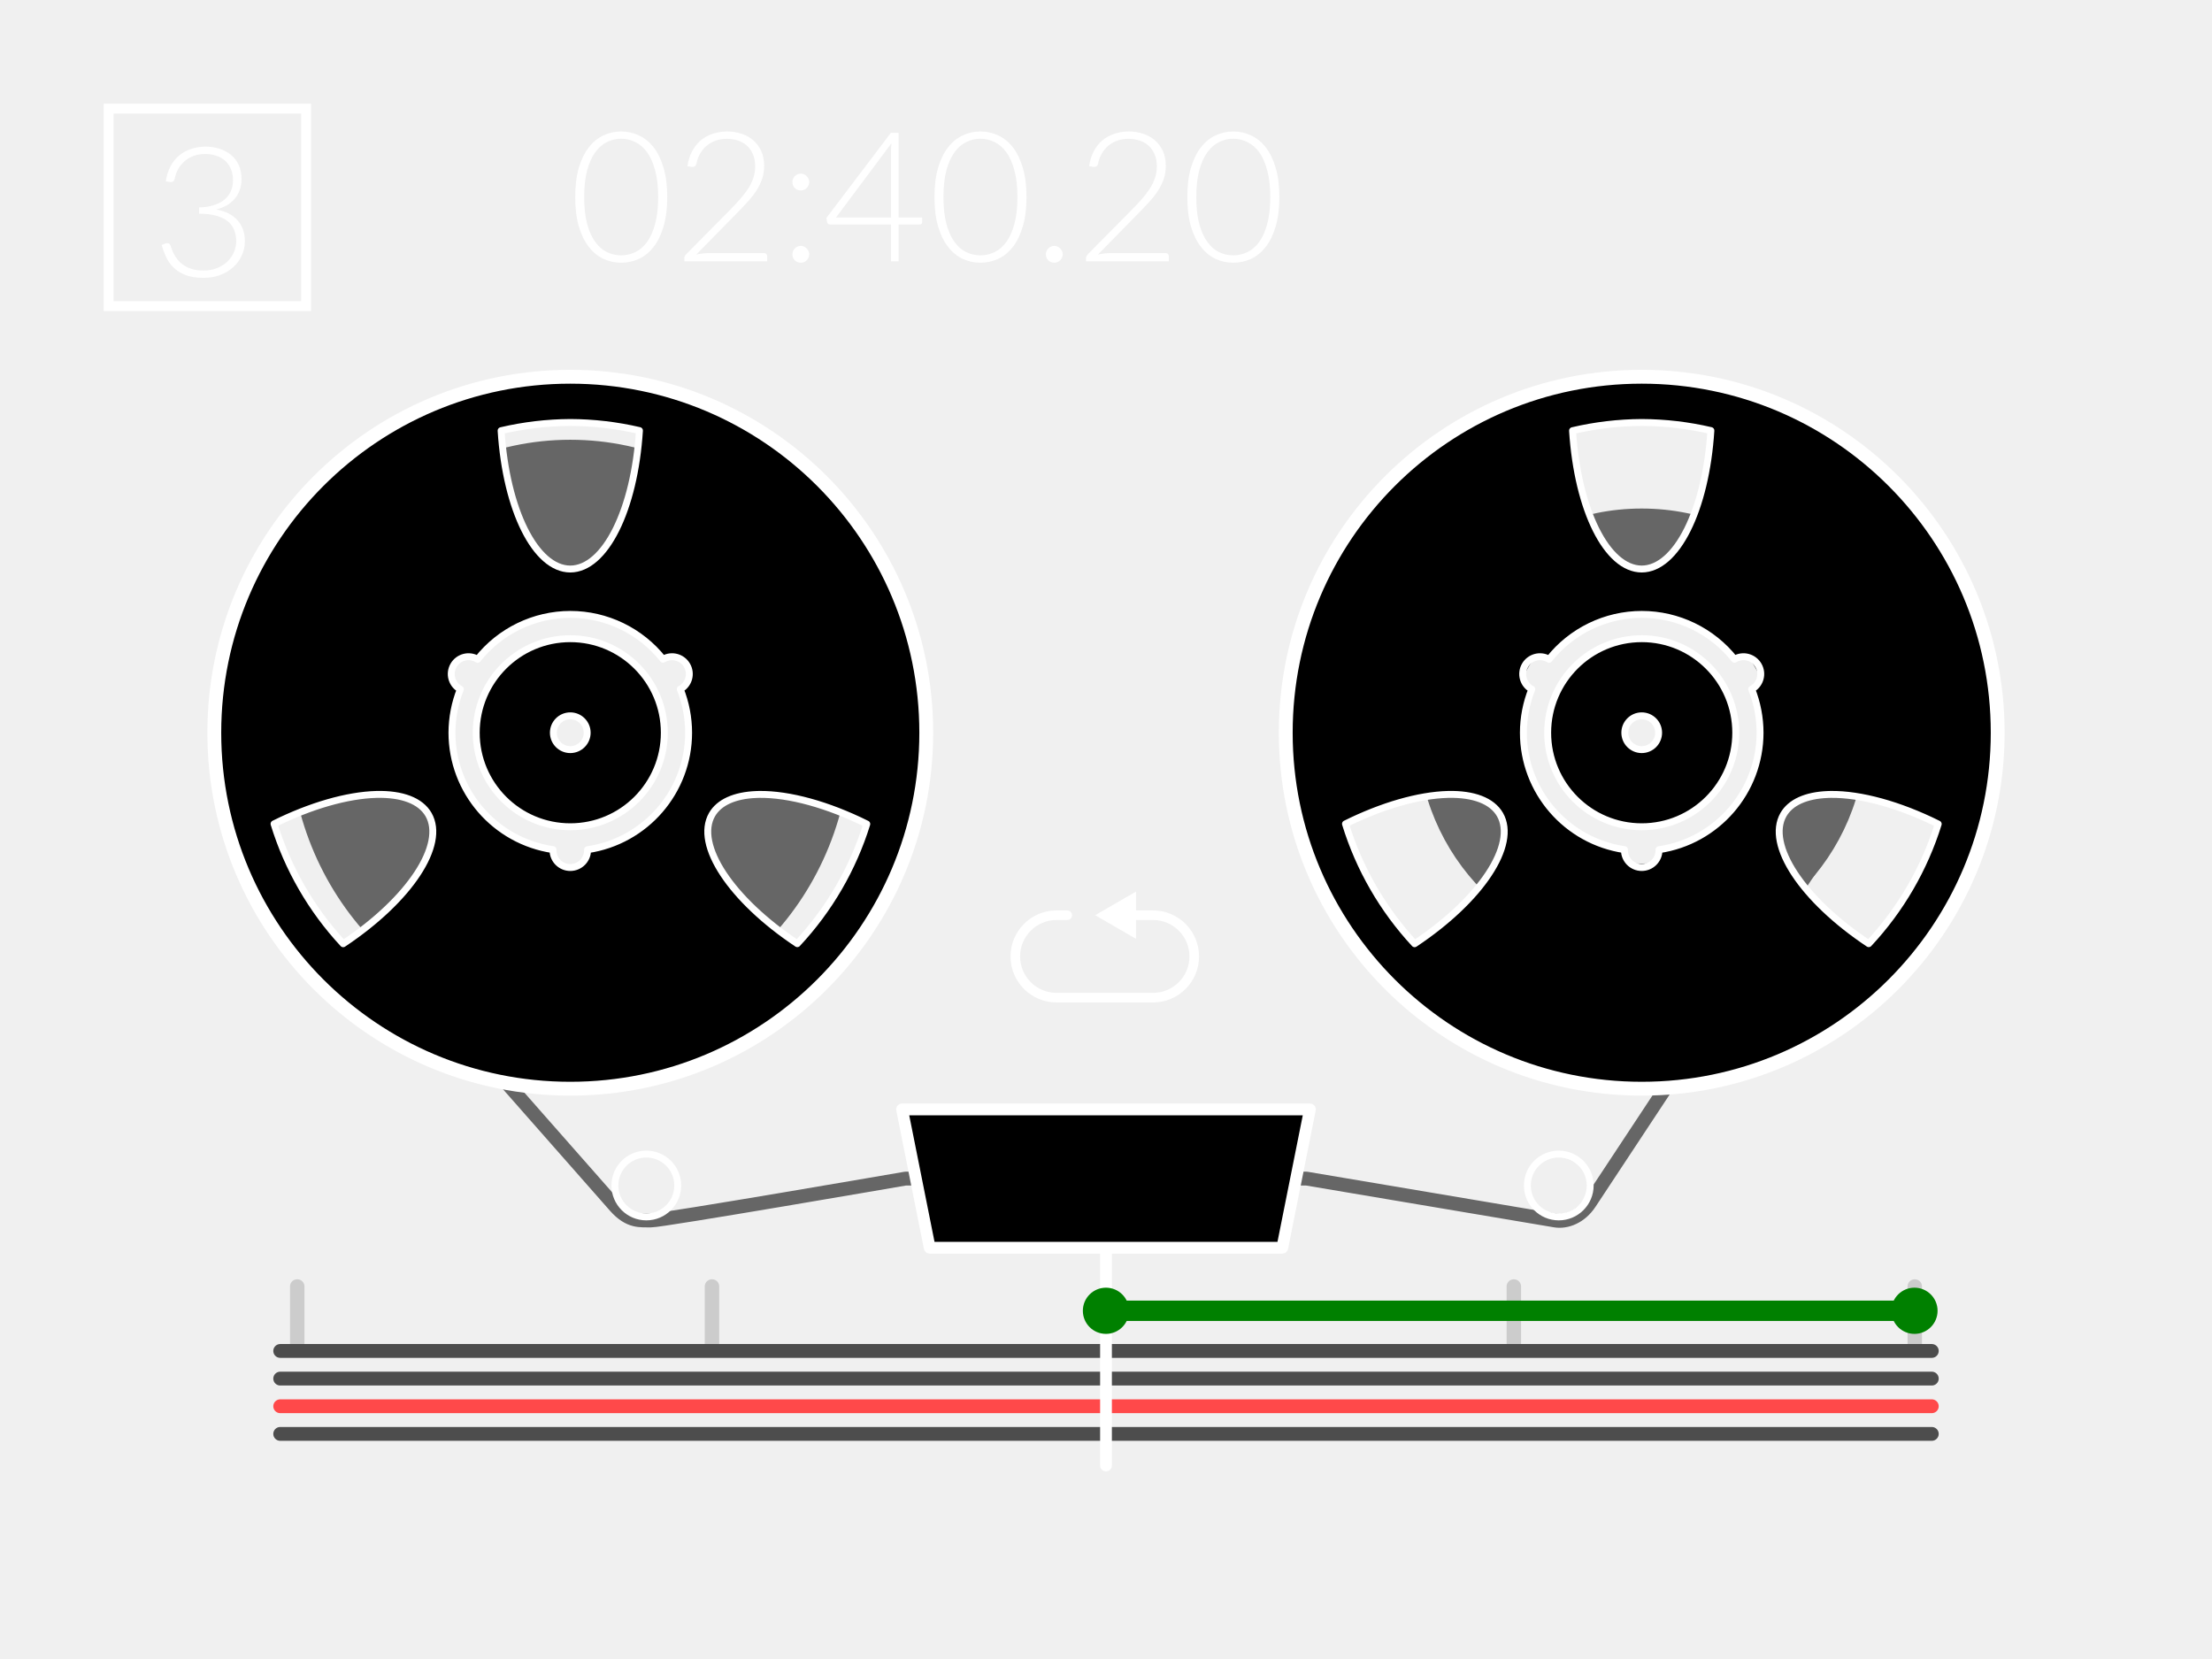
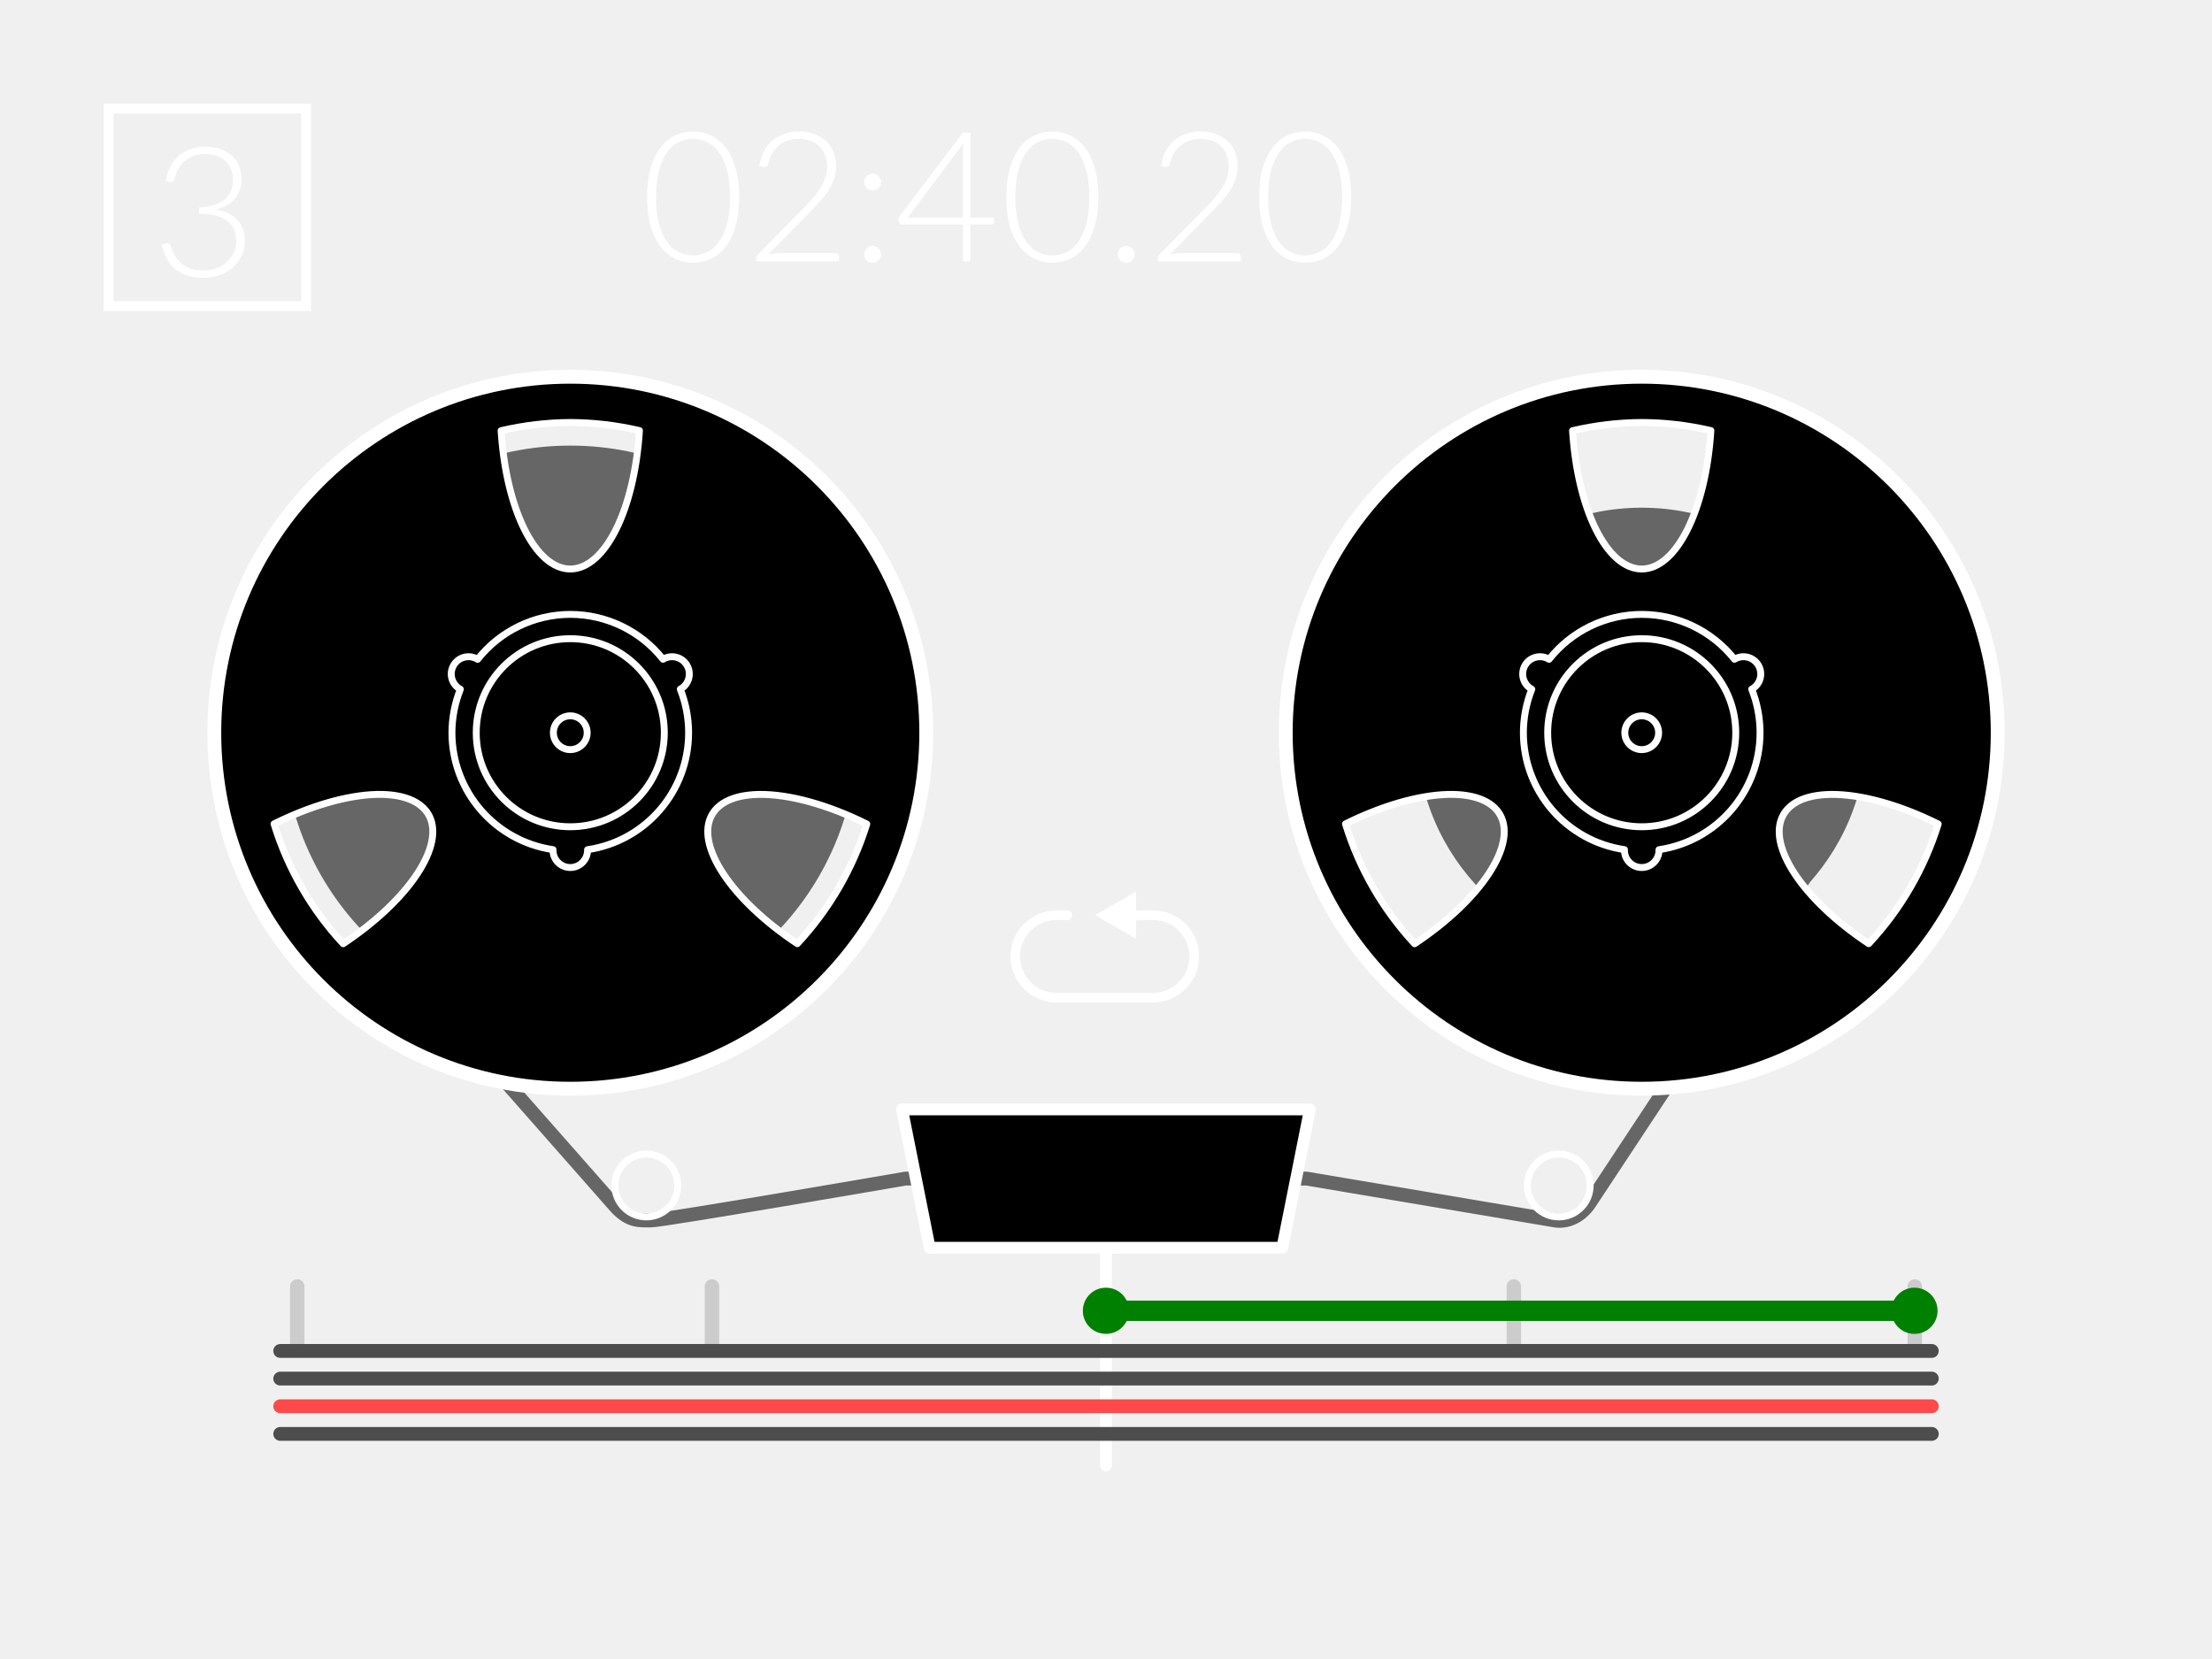
- <svg xmlns="http://www.w3.org/2000/svg" width="320" height="240" viewBox="0 0 320 240" id="svg2" version="1.1">
+ <svg xmlns="http://www.w3.org/2000/svg" version="1.1" id="svg2" viewBox="0 0 320 240" height="240" width="320">
  <defs id="defs4">
-     <marker orient="auto" refY="0.0" refX="0.0" id="marker4507" style="overflow:visible">
-       <path id="path4509" d="M 5.77,0.0 L -2.88,5.0 L -2.88,-5.0 L 5.77,0.0 z " style="fill-rule:evenodd;stroke:#ffffff;stroke-width:1pt;stroke-opacity:1;fill:#ffffff;fill-opacity:1" transform="scale(0.4)" />
+     <marker style="overflow:visible" id="marker4507" refX="0.0" refY="0.0" orient="auto">
+       <path transform="scale(0.4)" style="fill-rule:evenodd;stroke:#ffffff;stroke-width:1pt;stroke-opacity:1;fill:#ffffff;fill-opacity:1" d="M 5.77,0.0 L -2.88,5.0 L -2.88,-5.0 L 5.77,0.0 z " id="path4509" />
    </marker>
-     <marker orient="auto" refY="0.0" refX="0.0" id="TriangleOutS" style="overflow:visible">
-       <path id="path4387" d="M 5.77,0.0 L -2.88,5.0 L -2.88,-5.0 L 5.77,0.0 z " style="fill-rule:evenodd;stroke:#ffffff;stroke-width:1pt;stroke-opacity:1;fill:#ffffff;fill-opacity:1" transform="scale(0.2)" />
+     <marker style="overflow:visible" id="TriangleOutS" refX="0.0" refY="0.0" orient="auto">
+       <path transform="scale(0.2)" style="fill-rule:evenodd;stroke:#ffffff;stroke-width:1pt;stroke-opacity:1;fill:#ffffff;fill-opacity:1" d="M 5.77,0.0 L -2.88,5.0 L -2.88,-5.0 L 5.77,0.0 z " id="path4387" />
    </marker>
-     <marker orient="auto" refY="0.0" refX="0.0" id="TriangleOutM" style="overflow:visible">
-       <path id="path4384" d="M 5.77,0.0 L -2.88,5.0 L -2.88,-5.0 L 5.77,0.0 z " style="fill-rule:evenodd;stroke:#ffffff;stroke-width:1pt;stroke-opacity:1;fill:#ffffff;fill-opacity:1" transform="scale(0.4)" />
+     <marker style="overflow:visible" id="TriangleOutM" refX="0.0" refY="0.0" orient="auto">
+       <path transform="scale(0.4)" style="fill-rule:evenodd;stroke:#ffffff;stroke-width:1pt;stroke-opacity:1;fill:#ffffff;fill-opacity:1" d="M 5.77,0.0 L -2.88,5.0 L -2.88,-5.0 L 5.77,0.0 z " id="path4384" />
    </marker>
-     <marker orient="auto" refY="0.0" refX="0.0" id="TriangleOutL" style="overflow:visible">
-       <path id="path4381" d="M 5.77,0.0 L -2.88,5.0 L -2.88,-5.0 L 5.77,0.0 z " style="fill-rule:evenodd;stroke:#ffffff;stroke-width:1pt;stroke-opacity:1;fill:#ffffff;fill-opacity:1" transform="scale(0.8)" />
+     <marker style="overflow:visible" id="TriangleOutL" refX="0.0" refY="0.0" orient="auto">
+       <path transform="scale(0.8)" style="fill-rule:evenodd;stroke:#ffffff;stroke-width:1pt;stroke-opacity:1;fill:#ffffff;fill-opacity:1" d="M 5.77,0.0 L -2.88,5.0 L -2.88,-5.0 L 5.77,0.0 z " id="path4381" />
    </marker>
-     <marker orient="auto" refY="0.0" refX="0.0" id="TriangleInL" style="overflow:visible">
-       <path id="path4372" d="M 5.77,0.0 L -2.88,5.0 L -2.88,-5.0 L 5.77,0.0 z " style="fill-rule:evenodd;stroke:#ffffff;stroke-width:1pt;stroke-opacity:1;fill:#ffffff;fill-opacity:1" transform="scale(-0.8)" />
+     <marker style="overflow:visible" id="TriangleInL" refX="0.0" refY="0.0" orient="auto">
+       <path transform="scale(-0.8)" style="fill-rule:evenodd;stroke:#ffffff;stroke-width:1pt;stroke-opacity:1;fill:#ffffff;fill-opacity:1" d="M 5.77,0.0 L -2.88,5.0 L -2.88,-5.0 L 5.77,0.0 z " id="path4372" />
    </marker>
-     <marker orient="auto" refY="0.0" refX="0.0" id="Arrow2Lend" style="overflow:visible;">
-       <path id="path4260" style="fill-rule:evenodd;stroke-width:0.625;stroke-linejoin:round;stroke:#ffffff;stroke-opacity:1;fill:#ffffff;fill-opacity:1" d="M 8.719,4.034 L -2.207,0.016 L 8.719,-4.002 C 6.973,-1.63 6.983,1.616 8.719,4.034 z " transform="scale(1.1) rotate(180) translate(1,0)" />
+     <marker style="overflow:visible;" id="Arrow2Lend" refX="0.0" refY="0.0" orient="auto">
+       <path transform="scale(1.1) rotate(180) translate(1,0)" d="M 8.719,4.034 L -2.207,0.016 L 8.719,-4.002 C 6.973,-1.63 6.983,1.616 8.719,4.034 z " style="fill-rule:evenodd;stroke-width:0.625;stroke-linejoin:round;stroke:#ffffff;stroke-opacity:1;fill:#ffffff;fill-opacity:1" id="path4260" />
    </marker>
-     <marker orient="auto" refY="0.0" refX="0.0" id="Arrow1Lend" style="overflow:visible;">
-       <path id="path4242" d="M 0.0,0.0 L 5.0,-5.0 L -12.5,0.0 L 5.0,5.0 L 0.0,0.0 z " style="fill-rule:evenodd;stroke:#ffffff;stroke-width:1pt;stroke-opacity:1;fill:#ffffff;fill-opacity:1" transform="scale(0.8) rotate(180) translate(12.5,0)" />
+     <marker style="overflow:visible;" id="Arrow1Lend" refX="0.0" refY="0.0" orient="auto">
+       <path transform="scale(0.8) rotate(180) translate(12.5,0)" style="fill-rule:evenodd;stroke:#ffffff;stroke-width:1pt;stroke-opacity:1;fill:#ffffff;fill-opacity:1" d="M 0.0,0.0 L 5.0,-5.0 L -12.5,0.0 L 5.0,5.0 L 0.0,0.0 z " id="path4242" />
    </marker>
-     <marker orient="auto" refY="0.0" refX="0.0" id="marker4700" style="overflow:visible">
-       <path id="path4702" d="M -2.5,-1.0 C -2.5,1.76 -4.74,4.0 -7.5,4.0 C -10.26,4.0 -12.5,1.76 -12.5,-1.0 C -12.5,-3.76 -10.26,-6.0 -7.5,-6.0 C -4.74,-6.0 -2.5,-3.76 -2.5,-1.0 z " style="fill-rule:evenodd;stroke:#008000;stroke-width:1pt;stroke-opacity:1;fill:#008000;fill-opacity:1" transform="scale(0.2) translate(7.4, 1)" />
+     <marker style="overflow:visible" id="marker4700" refX="0.0" refY="0.0" orient="auto">
+       <path transform="scale(0.2) translate(7.4, 1)" style="fill-rule:evenodd;stroke:#008000;stroke-width:1pt;stroke-opacity:1;fill:#008000;fill-opacity:1" d="M -2.5,-1.0 C -2.5,1.76 -4.74,4.0 -7.5,4.0 C -10.26,4.0 -12.5,1.76 -12.5,-1.0 C -12.5,-3.76 -10.26,-6.0 -7.5,-6.0 C -4.74,-6.0 -2.5,-3.76 -2.5,-1.0 z " id="path4702" />
    </marker>
-     <marker orient="auto" refY="0.0" refX="0.0" id="DotS" style="overflow:visible">
-       <path id="path4419" d="M -2.5,-1.0 C -2.5,1.76 -4.74,4.0 -7.5,4.0 C -10.26,4.0 -12.5,1.76 -12.5,-1.0 C -12.5,-3.76 -10.26,-6.0 -7.5,-6.0 C -4.74,-6.0 -2.5,-3.76 -2.5,-1.0 z " style="fill-rule:evenodd;stroke:#008000;stroke-width:1pt;stroke-opacity:1;fill:#008000;fill-opacity:1" transform="scale(0.2) translate(7.4, 1)" />
+     <marker style="overflow:visible" id="DotS" refX="0.0" refY="0.0" orient="auto">
+       <path transform="scale(0.2) translate(7.4, 1)" style="fill-rule:evenodd;stroke:#008000;stroke-width:1pt;stroke-opacity:1;fill:#008000;fill-opacity:1" d="M -2.5,-1.0 C -2.5,1.76 -4.74,4.0 -7.5,4.0 C -10.26,4.0 -12.5,1.76 -12.5,-1.0 C -12.5,-3.76 -10.26,-6.0 -7.5,-6.0 C -4.74,-6.0 -2.5,-3.76 -2.5,-1.0 z " id="path4419" />
    </marker>
-     <marker orient="auto" refY="0.0" refX="0.0" id="marker4628" style="overflow:visible">
-       <path id="path4630" d="M -2.5,-1.0 C -2.5,1.76 -4.74,4.0 -7.5,4.0 C -10.26,4.0 -12.5,1.76 -12.5,-1.0 C -12.5,-3.76 -10.26,-6.0 -7.5,-6.0 C -4.74,-6.0 -2.5,-3.76 -2.5,-1.0 z " style="fill-rule:evenodd;stroke:#008000;stroke-width:1pt;stroke-opacity:1;fill:#008000;fill-opacity:1" transform="scale(0.4) translate(7.4, 1)" />
+     <marker style="overflow:visible" id="marker4628" refX="0.0" refY="0.0" orient="auto">
+       <path transform="scale(0.4) translate(7.4, 1)" style="fill-rule:evenodd;stroke:#008000;stroke-width:1pt;stroke-opacity:1;fill:#008000;fill-opacity:1" d="M -2.5,-1.0 C -2.5,1.76 -4.74,4.0 -7.5,4.0 C -10.26,4.0 -12.5,1.76 -12.5,-1.0 C -12.5,-3.76 -10.26,-6.0 -7.5,-6.0 C -4.74,-6.0 -2.5,-3.76 -2.5,-1.0 z " id="path4630" />
    </marker>
-     <marker orient="auto" refY="0.0" refX="0.0" id="DotM" style="overflow:visible">
-       <path id="path4416" d="M -2.5,-1.0 C -2.5,1.76 -4.74,4.0 -7.5,4.0 C -10.26,4.0 -12.5,1.76 -12.5,-1.0 C -12.5,-3.76 -10.26,-6.0 -7.5,-6.0 C -4.74,-6.0 -2.5,-3.76 -2.5,-1.0 z " style="fill-rule:evenodd;stroke:#008000;stroke-width:1pt;stroke-opacity:1;fill:#008000;fill-opacity:1" transform="scale(0.4) translate(7.4, 1)" />
+     <marker style="overflow:visible" id="DotM" refX="0.0" refY="0.0" orient="auto">
+       <path transform="scale(0.4) translate(7.4, 1)" style="fill-rule:evenodd;stroke:#008000;stroke-width:1pt;stroke-opacity:1;fill:#008000;fill-opacity:1" d="M -2.5,-1.0 C -2.5,1.76 -4.74,4.0 -7.5,4.0 C -10.26,4.0 -12.5,1.76 -12.5,-1.0 C -12.5,-3.76 -10.26,-6.0 -7.5,-6.0 C -4.74,-6.0 -2.5,-3.76 -2.5,-1.0 z " id="path4416" />
    </marker>
  </defs>
-   <g id="layer1" transform="translate(0,-812.3622)">
-     <path style="fill:none;fill-rule:evenodd;stroke:#666666;stroke-width:2;stroke-linecap:round;stroke-linejoin:round;stroke-miterlimit:4;stroke-dasharray:none;stroke-opacity:1" d="m 265,933.362 -35,53 c -1.345,2.065 -3.401,2.84 -5.042,2.563 L 189,982.862 l -29,0 -29,0 c 0,0 -35.394,6.109 -36.842,6.063 C 92.709,988.879 91.091,989.229 89,986.862 L 53.748,946.84" id="path4251" />
-     <path id="circle4237" style="opacity:1;fill:#666666;stroke:#666666;stroke-width:2;stroke-miterlimit:4;stroke-dasharray:none;stroke-opacity:1" d="m 237.5,886.929 c -17.36,-4.3e-4 -31.434,14.073 -31.434,31.434 -4.3e-4,17.36 14.073,31.434 31.434,31.434 17.36,4.3e-4 31.434,-14.073 31.434,-31.434 4.3e-4,-17.36 -14.073,-31.434 -31.434,-31.434 z m 0,11.504 c 11.007,-1.1e-4 19.93,8.923 19.93,19.93 1.1e-4,11.007 -8.923,19.93 -19.93,19.93 -11.007,1.1e-4 -19.93,-8.923 -19.93,-19.93 -1.1e-4,-11.007 8.923,-19.93 19.93,-19.93 z M 82.5,876.98 c -21.868,2.8e-4 -39.596,18.527 -39.596,41.382 2.64e-4,22.855 17.728,41.382 39.596,41.382 21.868,-2.8e-4 39.596,-18.527 39.596,-41.382 -2.6e-4,-22.855 -17.728,-41.382 -39.596,-41.382 z m 0,19.583 c 12.039,4.8e-4 21.798,9.76 21.799,21.799 -4.8e-4,12.039 -9.76,21.798 -21.799,21.799 -12.039,-4.8e-4 -21.798,-9.76 -21.799,-21.799 4.79e-4,-12.039 9.76,-21.798 21.799,-21.799 z" />
-     <g id="g6612" transform="translate(0,-8)">
-       <path style="opacity:1;fill:#000000;stroke:#ffffff;stroke-width:1;stroke-linecap:round;stroke-linejoin:round;stroke-miterlimit:4;stroke-dasharray:none;stroke-opacity:1" d="M 82.5,874.864 A 51.498,51.498 0 0 0 31.002,926.362 51.498,51.498 0 0 0 82.5,977.86 51.498,51.498 0 0 0 133.998,926.362 51.498,51.498 0 0 0 82.5,874.864 Z m 0,6.615 A 44.884,44.884 0 0 1 92.506,882.651 10.126,23.424 0 0 1 82.5,902.681 10.126,23.424 0 0 1 72.492,882.665 44.884,44.884 0 0 1 82.5,881.479 Z m 0,27.764 a 17.12,17.12 0 0 1 13.42,6.488 2.5,2.5 0 0 1 0.051,-0.031 2.5,2.5 0 0 1 3.414,0.916 2.5,2.5 0 0 1 -0.914,3.414 2.5,2.5 0 0 1 -0.059,0.029 17.12,17.12 0 0 1 1.207,6.303 17.12,17.12 0 0 1 -14.621,16.922 2.5,2.5 0 0 1 0.002,0.078 2.5,2.5 0 0 1 -2.5,2.5 2.5,2.5 0 0 1 -2.5,-2.5 2.5,2.5 0 0 1 0.004,-0.086 17.12,17.12 0 0 1 -14.623,-16.914 17.12,17.12 0 0 1 1.217,-6.295 2.5,2.5 0 0 1 -0.068,-0.037 2.5,2.5 0 0 1 -0.914,-3.414 2.5,2.5 0 0 1 3.414,-0.916 2.5,2.5 0 0 1 0.066,0.043 17.12,17.12 0 0 1 13.404,-6.5 z m 0,3.516 A 13.603,13.603 0 0 0 68.896,926.362 13.603,13.603 0 0 0 82.5,939.966 13.603,13.603 0 0 0 96.104,926.362 13.603,13.603 0 0 0 82.5,912.759 Z m 0,11.158 a 2.446,2.446 0 0 1 2.445,2.445 A 2.446,2.446 0 0 1 82.5,928.807 2.446,2.446 0 0 1 80.055,926.362 2.446,2.446 0 0 1 82.5,923.917 Z m 27.33,11.369 a 23.424,10.126 30 0 1 15.564,4.283 44.884,44.884 0 0 1 -10.053,17.309 23.424,10.126 30 0 1 -12.334,-18.676 23.424,10.126 30 0 1 6.402,-2.904 23.424,10.126 30 0 1 0.42,-0.012 z m -55.379,0.002 a 10.126,23.424 60 0 1 7.541,2.912 10.126,23.424 60 0 1 -12.346,18.688 44.884,44.884 0 0 1 -10.002,-17.338 10.126,23.424 60 0 1 14.807,-4.262 z" id="path4281" />
-       <g id="layer1-6" transform="translate(-33.57142,777.9285)">
-         <circle cy="148.434" cx="116.071" id="circle4889" style="opacity:1;fill:none;stroke:#ffffff;stroke-width:2.004;stroke-miterlimit:4;stroke-dasharray:none;stroke-opacity:1" r="51.498" />
-       </g>
-     </g>
-     <g id="g4256" transform="translate(0,-14)">
-       <path style="opacity:1;fill:#000000;fill-opacity:1;stroke:#ffffff;stroke-width:1;stroke-linecap:round;stroke-linejoin:round;stroke-miterlimit:4;stroke-dasharray:none;stroke-opacity:1" d="M 237.5,68.502 A 51.498,51.498 0 0 0 186.002,120 51.498,51.498 0 0 0 237.5,171.498 51.498,51.498 0 0 0 288.998,120 51.498,51.498 0 0 0 237.5,68.502 Z m 0,6.615 A 44.884,44.884 0 0 1 247.506,76.289 10.126,23.424 0 0 1 237.5,96.318 10.126,23.424 0 0 1 227.492,76.303 44.884,44.884 0 0 1 237.5,75.117 Z m 0,27.764 a 17.12,17.12 0 0 1 13.42,6.488 2.5,2.5 0 0 1 0.051,-0.031 2.5,2.5 0 0 1 3.414,0.916 2.5,2.5 0 0 1 -0.914,3.414 2.5,2.5 0 0 1 -0.059,0.029 A 17.12,17.12 0 0 1 254.619,120 17.12,17.12 0 0 1 239.998,136.922 2.5,2.5 0 0 1 240,137 2.5,2.5 0 0 1 237.5,139.5 2.5,2.5 0 0 1 235,137 2.5,2.5 0 0 1 235.004,136.914 17.12,17.12 0 0 1 220.381,120 a 17.12,17.12 0 0 1 1.217,-6.295 2.5,2.5 0 0 1 -0.068,-0.037 2.5,2.5 0 0 1 -0.914,-3.414 2.5,2.5 0 0 1 3.414,-0.916 2.5,2.5 0 0 1 0.066,0.043 17.12,17.12 0 0 1 13.404,-6.5 z m 0,3.516 A 13.603,13.603 0 0 0 223.896,120 13.603,13.603 0 0 0 237.5,133.604 13.603,13.603 0 0 0 251.104,120 13.603,13.603 0 0 0 237.5,106.396 Z m 0,11.158 A 2.446,2.446 0 0 1 239.945,120 2.446,2.446 0 0 1 237.5,122.445 2.446,2.446 0 0 1 235.055,120 2.446,2.446 0 0 1 237.5,117.555 Z m 27.33,11.369 a 23.424,10.126 30 0 1 15.564,4.283 44.884,44.884 0 0 1 -10.053,17.309 23.424,10.126 30 0 1 -12.334,-18.676 23.424,10.126 30 0 1 6.402,-2.904 23.424,10.126 30 0 1 0.42,-0.012 z m -55.379,0.002 a 10.126,23.424 60 0 1 7.541,2.912 10.126,23.424 60 0 1 -12.346,18.688 44.884,44.884 0 0 1 -10.002,-17.338 10.126,23.424 60 0 1 14.807,-4.262 z" transform="translate(0,812.3622)" id="path4231" />
-       <circle cy="932.362" cx="237.5" id="circle4233" style="opacity:1;fill:none;stroke:#ffffff;stroke-width:2.004;stroke-miterlimit:4;stroke-dasharray:none;stroke-opacity:1" r="51.498" />
-     </g>
-     <ellipse style="opacity:1;fill:none;stroke:#ffffff;stroke-width:1;stroke-miterlimit:4;stroke-dasharray:none;stroke-opacity:1" id="path4243" cx="93.5" cy="983.862" rx="4.545" ry="4.545" />
-     <ellipse cy="983.862" cx="225.5" id="circle4245" style="opacity:1;fill:none;stroke:#ffffff;stroke-width:1;stroke-miterlimit:4;stroke-dasharray:none;stroke-opacity:1" rx="4.545" ry="4.545" />
-     <rect style="opacity:1;fill:none;fill-opacity:1;stroke:#ffffff;stroke-width:1.429;stroke-miterlimit:4;stroke-dasharray:none;stroke-opacity:1" id="rect4292" width="28.571" height="28.571" x="15.714" y="828.076" />
-     <text xml:space="preserve" style="font-style:normal;font-weight:normal;font-size:40px;line-height:125%;font-family:sans-serif;letter-spacing:0px;word-spacing:0px;fill:#000000;fill-opacity:1;stroke:none;stroke-width:1px;stroke-linecap:butt;stroke-linejoin:miter;stroke-opacity:1" x="21.941" y="852.354" id="text4294">
-       <tspan id="tspan4296" x="21.941" y="852.354" style="font-style:normal;font-variant:normal;font-weight:300;font-stretch:normal;font-size:26.25px;font-family:Lato;-inkscape-font-specification:'Lato Light';fill:#ffffff">3</tspan>
-     </text>
-     <path style="fill:none;fill-rule:evenodd;stroke:#cccccc;stroke-width:2.093;stroke-linecap:round;stroke-linejoin:miter;stroke-miterlimit:4;stroke-dasharray:none;stroke-opacity:1" d="m 219,998.473 0,8.778" id="path6608" />
-     <path id="path6606" d="m 277,998.473 0,8.778" style="fill:none;fill-rule:evenodd;stroke:#cccccc;stroke-width:2.093;stroke-linecap:round;stroke-linejoin:miter;stroke-miterlimit:4;stroke-dasharray:none;stroke-opacity:1" />
-     <path id="path6610" d="m 103,998.473 0,8.778" style="fill:none;fill-rule:evenodd;stroke:#cccccc;stroke-width:2.093;stroke-linecap:round;stroke-linejoin:miter;stroke-miterlimit:4;stroke-dasharray:none;stroke-opacity:1" />
-     <path style="fill:none;fill-rule:evenodd;stroke:#cccccc;stroke-width:2.093;stroke-linecap:round;stroke-linejoin:miter;stroke-miterlimit:4;stroke-dasharray:none;stroke-opacity:1" d="m 43,998.473 0,8.778" id="path4309" />
-     <path style="fill:none;fill-rule:evenodd;stroke:#4d4d4d;stroke-width:2;stroke-linecap:round;stroke-linejoin:round;stroke-miterlimit:4;stroke-dasharray:none;stroke-opacity:1" d="m 40.536,1007.797 238.928,0" id="path4334" />
-     <path id="path4346" d="m 40.536,1019.797 238.928,0" style="fill:none;fill-rule:evenodd;stroke:#4d4d4d;stroke-width:2;stroke-linecap:round;stroke-linejoin:round;stroke-miterlimit:4;stroke-dasharray:none;stroke-opacity:1" />
-     <path style="fill:none;fill-rule:evenodd;stroke:#ff494a;stroke-width:2;stroke-linecap:round;stroke-linejoin:round;stroke-miterlimit:4;stroke-dasharray:none;stroke-opacity:1" d="m 40.536,1015.797 238.928,0" id="path4344" />
-     <path id="path4342" d="m 40.536,1011.797 238.928,0" style="fill:none;fill-rule:evenodd;stroke:#4d4d4d;stroke-width:2;stroke-linecap:round;stroke-linejoin:round;stroke-miterlimit:4;stroke-dasharray:none;stroke-opacity:1" />
-     <path style="fill:#000000;fill-rule:evenodd;stroke:#ffffff;stroke-width:1.703;stroke-linecap:round;stroke-linejoin:round;stroke-miterlimit:4;stroke-dasharray:none;stroke-opacity:1" d="m 130.496,972.858 4,20.008 51.008,0 4,-20.008 z M 160,993.618 l 0,30.744 z" id="path4301" />
-     <path id="path4317" d="m 160.052,1001.987 116.965,0" style="fill:none;fill-rule:evenodd;stroke:#008000;stroke-width:2.949;stroke-linecap:round;stroke-linejoin:round;stroke-miterlimit:4;stroke-dasharray:none;stroke-opacity:1;marker-start:url(#marker4700);marker-end:url(#DotS)" />
-     <text xml:space="preserve" style="font-style:normal;font-weight:normal;font-size:40px;line-height:125%;font-family:sans-serif;letter-spacing:0px;word-spacing:0px;fill:#000000;fill-opacity:1;stroke:none;stroke-width:1px;stroke-linecap:butt;stroke-linejoin:miter;stroke-opacity:1" x="160.149" y="850.165" id="text4304">
-       <tspan id="tspan4306" x="160.149" y="850.165" style="font-style:normal;font-variant:normal;font-weight:300;font-stretch:normal;font-size:26.25px;font-family:Lato;-inkscape-font-specification:'Lato Light';text-align:center;text-anchor:middle;fill:#ffffff">02:40.20</tspan>
-     </text>
-     <path style="opacity:1;fill:none;stroke:#ffffff;stroke-width:1.387;stroke-linecap:round;stroke-miterlimit:2;stroke-dasharray:none;stroke-opacity:1;marker-end:url(#marker4507)" d="m 154.398,944.761 -1.553,0 c -3.294,0 -5.964,2.67 -5.964,5.964 0,3.294 2.67,5.964 5.964,5.964 l 13.957,0 c 3.294,0 5.964,-2.67 5.964,-5.964 0,-3.294 -2.67,-5.964 -5.964,-5.964 l -4.43,0" id="path4214" />
+   <g id="StaticBackground">
+     <path id="path4251" d="m 265,121 -35,53 c -1.345,2.065 -3.401,2.84 -5.042,2.563 L 189,170.5 l -29,0 -29,0 c 0,0 -35.394,6.109 -36.842,6.063 -1.448,-0.046 -3.067,0.304 -5.158,-2.063 L 53.748,134.478" style="fill:none;fill-rule:evenodd;stroke:#666666;stroke-width:2;stroke-linecap:round;stroke-linejoin:round;stroke-miterlimit:4;stroke-dasharray:none;stroke-opacity:1" />
+     <circle cy="106" cx="82.5" id="circle4383" style="opacity:1;fill:#666666;stroke:none;stroke-width:2.004;stroke-miterlimit:4;stroke-dasharray:none;stroke-opacity:1" r="41.537" />
+     <circle r="32.555" style="opacity:1;fill:#666666;stroke:none;stroke-width:1.291;stroke-miterlimit:4;stroke-dasharray:none;stroke-opacity:1" id="ellipse4367" cx="237.5" cy="106" />
+     <circle cy="106" cx="237.5" id="circle4376" style="opacity:1;fill:#000000;stroke:none;stroke-width:1.291;stroke-miterlimit:4;stroke-dasharray:none;stroke-opacity:1" r="20.726" />
+     <ellipse ry="4.545" rx="4.545" cy="171.5" cx="93.5" id="path4243" style="opacity:1;fill:none;stroke:#ffffff;stroke-width:1;stroke-miterlimit:4;stroke-dasharray:none;stroke-opacity:1" />
+     <ellipse ry="4.545" rx="4.545" style="opacity:1;fill:none;stroke:#ffffff;stroke-width:1;stroke-miterlimit:4;stroke-dasharray:none;stroke-opacity:1" id="circle4245" cx="225.5" cy="171.5" />
+     <path id="path4301" d="m 130.496,160.496 4,20.008 51.008,0 4,-20.008 z M 160,181.256 l 0,30.744 z" style="fill:#000000;fill-rule:evenodd;stroke:#ffffff;stroke-width:1.703;stroke-linecap:round;stroke-linejoin:round;stroke-miterlimit:4;stroke-dasharray:none;stroke-opacity:1" />
+     <circle r="24.105" style="opacity:1;fill:#000000;stroke:none;stroke-width:2.004;stroke-miterlimit:4;stroke-dasharray:none;stroke-opacity:1" id="circle4410" cx="82.5" cy="106" />
  </g>
+   <g transform="translate(-33.57142,-42.43364)" id="LeftReel">
+     <path id="path4281" d="M 82.5,54.502 A 51.498,51.498 0 0 0 31.002,106 51.498,51.498 0 0 0 82.5,157.498 51.498,51.498 0 0 0 133.998,106 51.498,51.498 0 0 0 82.5,54.502 Z m 0,6.615 A 44.884,44.884 0 0 1 92.506,62.289 10.126,23.424 0 0 1 82.5,82.318 10.126,23.424 0 0 1 72.492,62.303 44.884,44.884 0 0 1 82.5,61.117 Z m 0,27.764 a 17.12,17.12 0 0 1 13.42,6.488 2.5,2.5 0 0 1 0.051,-0.031 2.5,2.5 0 0 1 3.414,0.916 2.5,2.5 0 0 1 -0.914,3.414 2.5,2.5 0 0 1 -0.059,0.029 17.12,17.12 0 0 1 1.207,6.303 17.12,17.12 0 0 1 -14.621,16.922 2.5,2.5 0 0 1 0.002,0.078 2.5,2.5 0 0 1 -2.5,2.5 2.5,2.5 0 0 1 -2.5,-2.5 2.5,2.5 0 0 1 0.004,-0.086 17.12,17.12 0 0 1 -14.623,-16.914 17.12,17.12 0 0 1 1.217,-6.295 2.5,2.5 0 0 1 -0.068,-0.037 2.5,2.5 0 0 1 -0.914,-3.414 2.5,2.5 0 0 1 3.414,-0.916 2.5,2.5 0 0 1 0.066,0.043 17.12,17.12 0 0 1 13.404,-6.5 z m 0,3.516 A 13.603,13.603 0 0 0 68.896,106 13.603,13.603 0 0 0 82.5,119.604 13.603,13.603 0 0 0 96.104,106 13.603,13.603 0 0 0 82.5,92.396 Z m 0,11.158 A 2.446,2.446 0 0 1 84.945,106 2.446,2.446 0 0 1 82.5,108.445 2.446,2.446 0 0 1 80.055,106 2.446,2.446 0 0 1 82.5,103.555 Z m 27.33,11.369 a 23.424,10.126 30 0 1 15.564,4.283 44.884,44.884 0 0 1 -10.053,17.309 23.424,10.126 30 0 1 -12.334,-18.676 23.424,10.126 30 0 1 6.402,-2.904 23.424,10.126 30 0 1 0.42,-0.012 z m -55.379,0.002 a 10.126,23.424 60 0 1 7.541,2.912 10.126,23.424 60 0 1 -12.346,18.688 44.884,44.884 0 0 1 -10.002,-17.338 10.126,23.424 60 0 1 14.807,-4.262 z" style="opacity:1;fill:#000000;stroke:#ffffff;stroke-width:1;stroke-linecap:round;stroke-linejoin:round;stroke-miterlimit:4;stroke-dasharray:none;stroke-opacity:1" transform="translate(33.57142,42.43364)" />
+     <circle r="51.498" style="opacity:1;fill:none;stroke:#ffffff;stroke-width:2.004;stroke-miterlimit:4;stroke-dasharray:none;stroke-opacity:1" id="circle4889" cx="116.071" cy="148.434" />
+   </g>
+   <g id="RightReel">
+     <path style="opacity:1;fill:#000000;fill-opacity:1;stroke:#ffffff;stroke-width:1;stroke-linecap:round;stroke-linejoin:round;stroke-miterlimit:4;stroke-dasharray:none;stroke-opacity:1" d="M 237.5,54.502 A 51.498,51.498 0 0 0 186.002,106 51.498,51.498 0 0 0 237.5,157.498 51.498,51.498 0 0 0 288.998,106 51.498,51.498 0 0 0 237.5,54.502 Z m 0,6.615 A 44.884,44.884 0 0 1 247.506,62.289 10.126,23.424 0 0 1 237.5,82.318 10.126,23.424 0 0 1 227.492,62.303 44.884,44.884 0 0 1 237.5,61.117 Z m 0,27.764 a 17.12,17.12 0 0 1 13.42,6.488 2.5,2.5 0 0 1 0.051,-0.031 2.5,2.5 0 0 1 3.414,0.916 2.5,2.5 0 0 1 -0.914,3.414 2.5,2.5 0 0 1 -0.059,0.029 A 17.12,17.12 0 0 1 254.619,106 17.12,17.12 0 0 1 239.998,122.922 2.5,2.5 0 0 1 240,123 2.5,2.5 0 0 1 237.5,125.5 2.5,2.5 0 0 1 235,123 2.5,2.5 0 0 1 235.004,122.914 17.12,17.12 0 0 1 220.381,106 a 17.12,17.12 0 0 1 1.217,-6.295 2.5,2.5 0 0 1 -0.068,-0.037 2.5,2.5 0 0 1 -0.914,-3.414 2.5,2.5 0 0 1 3.414,-0.916 2.5,2.5 0 0 1 0.066,0.043 17.12,17.12 0 0 1 13.404,-6.5 z m 0,3.516 A 13.603,13.603 0 0 0 223.896,106 13.603,13.603 0 0 0 237.5,119.604 13.603,13.603 0 0 0 251.104,106 13.603,13.603 0 0 0 237.5,92.396 Z m 0,11.158 A 2.446,2.446 0 0 1 239.945,106 2.446,2.446 0 0 1 237.5,108.445 2.446,2.446 0 0 1 235.055,106 2.446,2.446 0 0 1 237.5,103.555 Z m 27.33,11.369 a 23.424,10.126 30 0 1 15.564,4.283 44.884,44.884 0 0 1 -10.053,17.309 23.424,10.126 30 0 1 -12.334,-18.676 23.424,10.126 30 0 1 6.402,-2.904 23.424,10.126 30 0 1 0.42,-0.012 z m -55.379,0.002 a 10.126,23.424 60 0 1 7.541,2.912 10.126,23.424 60 0 1 -12.346,18.688 44.884,44.884 0 0 1 -10.002,-17.338 10.126,23.424 60 0 1 14.807,-4.262 z" id="path4231" />
+     <circle cy="106" cx="237.5" id="circle4233" style="opacity:1;fill:none;stroke:#ffffff;stroke-width:2.004;stroke-miterlimit:4;stroke-dasharray:none;stroke-opacity:1" r="51.498" />
+   </g>
+   <rect style="opacity:1;fill:none;fill-opacity:1;stroke:#ffffff;stroke-width:1.429;stroke-miterlimit:4;stroke-dasharray:none;stroke-opacity:1" id="rect4292" width="28.571" height="28.571" x="15.714" y="15.714" />
+   <text xml:space="preserve" style="font-style:normal;font-weight:normal;font-size:40px;line-height:125%;font-family:sans-serif;letter-spacing:0px;word-spacing:0px;fill:#000000;fill-opacity:1;stroke:none;stroke-width:1px;stroke-linecap:butt;stroke-linejoin:miter;stroke-opacity:1" x="21.941" y="39.992" id="text4294">
+     <tspan id="tspan4296" x="21.941" y="39.992" style="font-style:normal;font-variant:normal;font-weight:300;font-stretch:normal;font-size:26.25px;font-family:Lato;-inkscape-font-specification:'Lato Light';fill:#ffffff">3</tspan>
+   </text>
+   <g id="BarMarkers">
+     <path id="path6608" d="m 219,186.111 0,8.778" style="fill:none;fill-rule:evenodd;stroke:#cccccc;stroke-width:2.093;stroke-linecap:round;stroke-linejoin:miter;stroke-miterlimit:4;stroke-dasharray:none;stroke-opacity:1" />
+     <path style="fill:none;fill-rule:evenodd;stroke:#cccccc;stroke-width:2.093;stroke-linecap:round;stroke-linejoin:miter;stroke-miterlimit:4;stroke-dasharray:none;stroke-opacity:1" d="m 277,186.111 0,8.778" id="path6606" />
+     <path style="fill:none;fill-rule:evenodd;stroke:#cccccc;stroke-width:2.093;stroke-linecap:round;stroke-linejoin:miter;stroke-miterlimit:4;stroke-dasharray:none;stroke-opacity:1" d="m 103,186.111 0,8.778" id="path6610" />
+     <path id="path4309" d="m 43,186.111 0,8.778" style="fill:none;fill-rule:evenodd;stroke:#cccccc;stroke-width:2.093;stroke-linecap:round;stroke-linejoin:miter;stroke-miterlimit:4;stroke-dasharray:none;stroke-opacity:1" />
+   </g>
+   <g id="Tracks">
+     <path id="path4334" d="m 40.536,195.435 238.928,0" style="fill:none;fill-rule:evenodd;stroke:#4d4d4d;stroke-width:2;stroke-linecap:round;stroke-linejoin:round;stroke-miterlimit:4;stroke-dasharray:none;stroke-opacity:1" />
+     <path style="fill:none;fill-rule:evenodd;stroke:#4d4d4d;stroke-width:2;stroke-linecap:round;stroke-linejoin:round;stroke-miterlimit:4;stroke-dasharray:none;stroke-opacity:1" d="m 40.536,207.435 238.928,0" id="path4346" />
+     <path id="path4344" d="m 40.536,203.435 238.928,0" style="fill:none;fill-rule:evenodd;stroke:#ff494a;stroke-width:2;stroke-linecap:round;stroke-linejoin:round;stroke-miterlimit:4;stroke-dasharray:none;stroke-opacity:1" />
+     <path style="fill:none;fill-rule:evenodd;stroke:#4d4d4d;stroke-width:2;stroke-linecap:round;stroke-linejoin:round;stroke-miterlimit:4;stroke-dasharray:none;stroke-opacity:1" d="m 40.536,199.435 238.928,0" id="path4342" />
+   </g>
+   <path id="path4317" d="m 160.052,189.625 116.965,0" style="fill:none;fill-rule:evenodd;stroke:#008000;stroke-width:2.949;stroke-linecap:round;stroke-linejoin:round;stroke-miterlimit:4;stroke-dasharray:none;stroke-opacity:1;marker-start:url(#marker4700);marker-end:url(#DotS)" />
+   <text xml:space="preserve" style="font-style:normal;font-weight:normal;font-size:40px;line-height:125%;font-family:sans-serif;letter-spacing:0px;word-spacing:0px;fill:#000000;fill-opacity:1;stroke:none;stroke-width:1px;stroke-linecap:butt;stroke-linejoin:miter;stroke-opacity:1" x="160.149" y="37.803" id="text4304">
+     <tspan id="tspan4306" x="160.149" y="37.803" style="font-style:normal;font-variant:normal;font-weight:300;font-stretch:normal;font-size:26.25px;font-family:Lato;-inkscape-font-specification:'Lato Light';text-align:center;text-anchor:middle;fill:#ffffff">02:40.20</tspan>
+   </text>
+   <path style="opacity:1;fill:none;stroke:#ffffff;stroke-width:1.387;stroke-linecap:round;stroke-miterlimit:2;stroke-dasharray:none;stroke-opacity:1;marker-end:url(#marker4507)" d="m 154.398,132.399 -1.553,0 c -3.294,0 -5.964,2.67 -5.964,5.964 0,3.294 2.67,5.964 5.964,5.964 l 13.957,0 c 3.294,0 5.964,-2.67 5.964,-5.964 0,-3.294 -2.67,-5.964 -5.964,-5.964 l -4.43,0" id="path4214" />
</svg>
